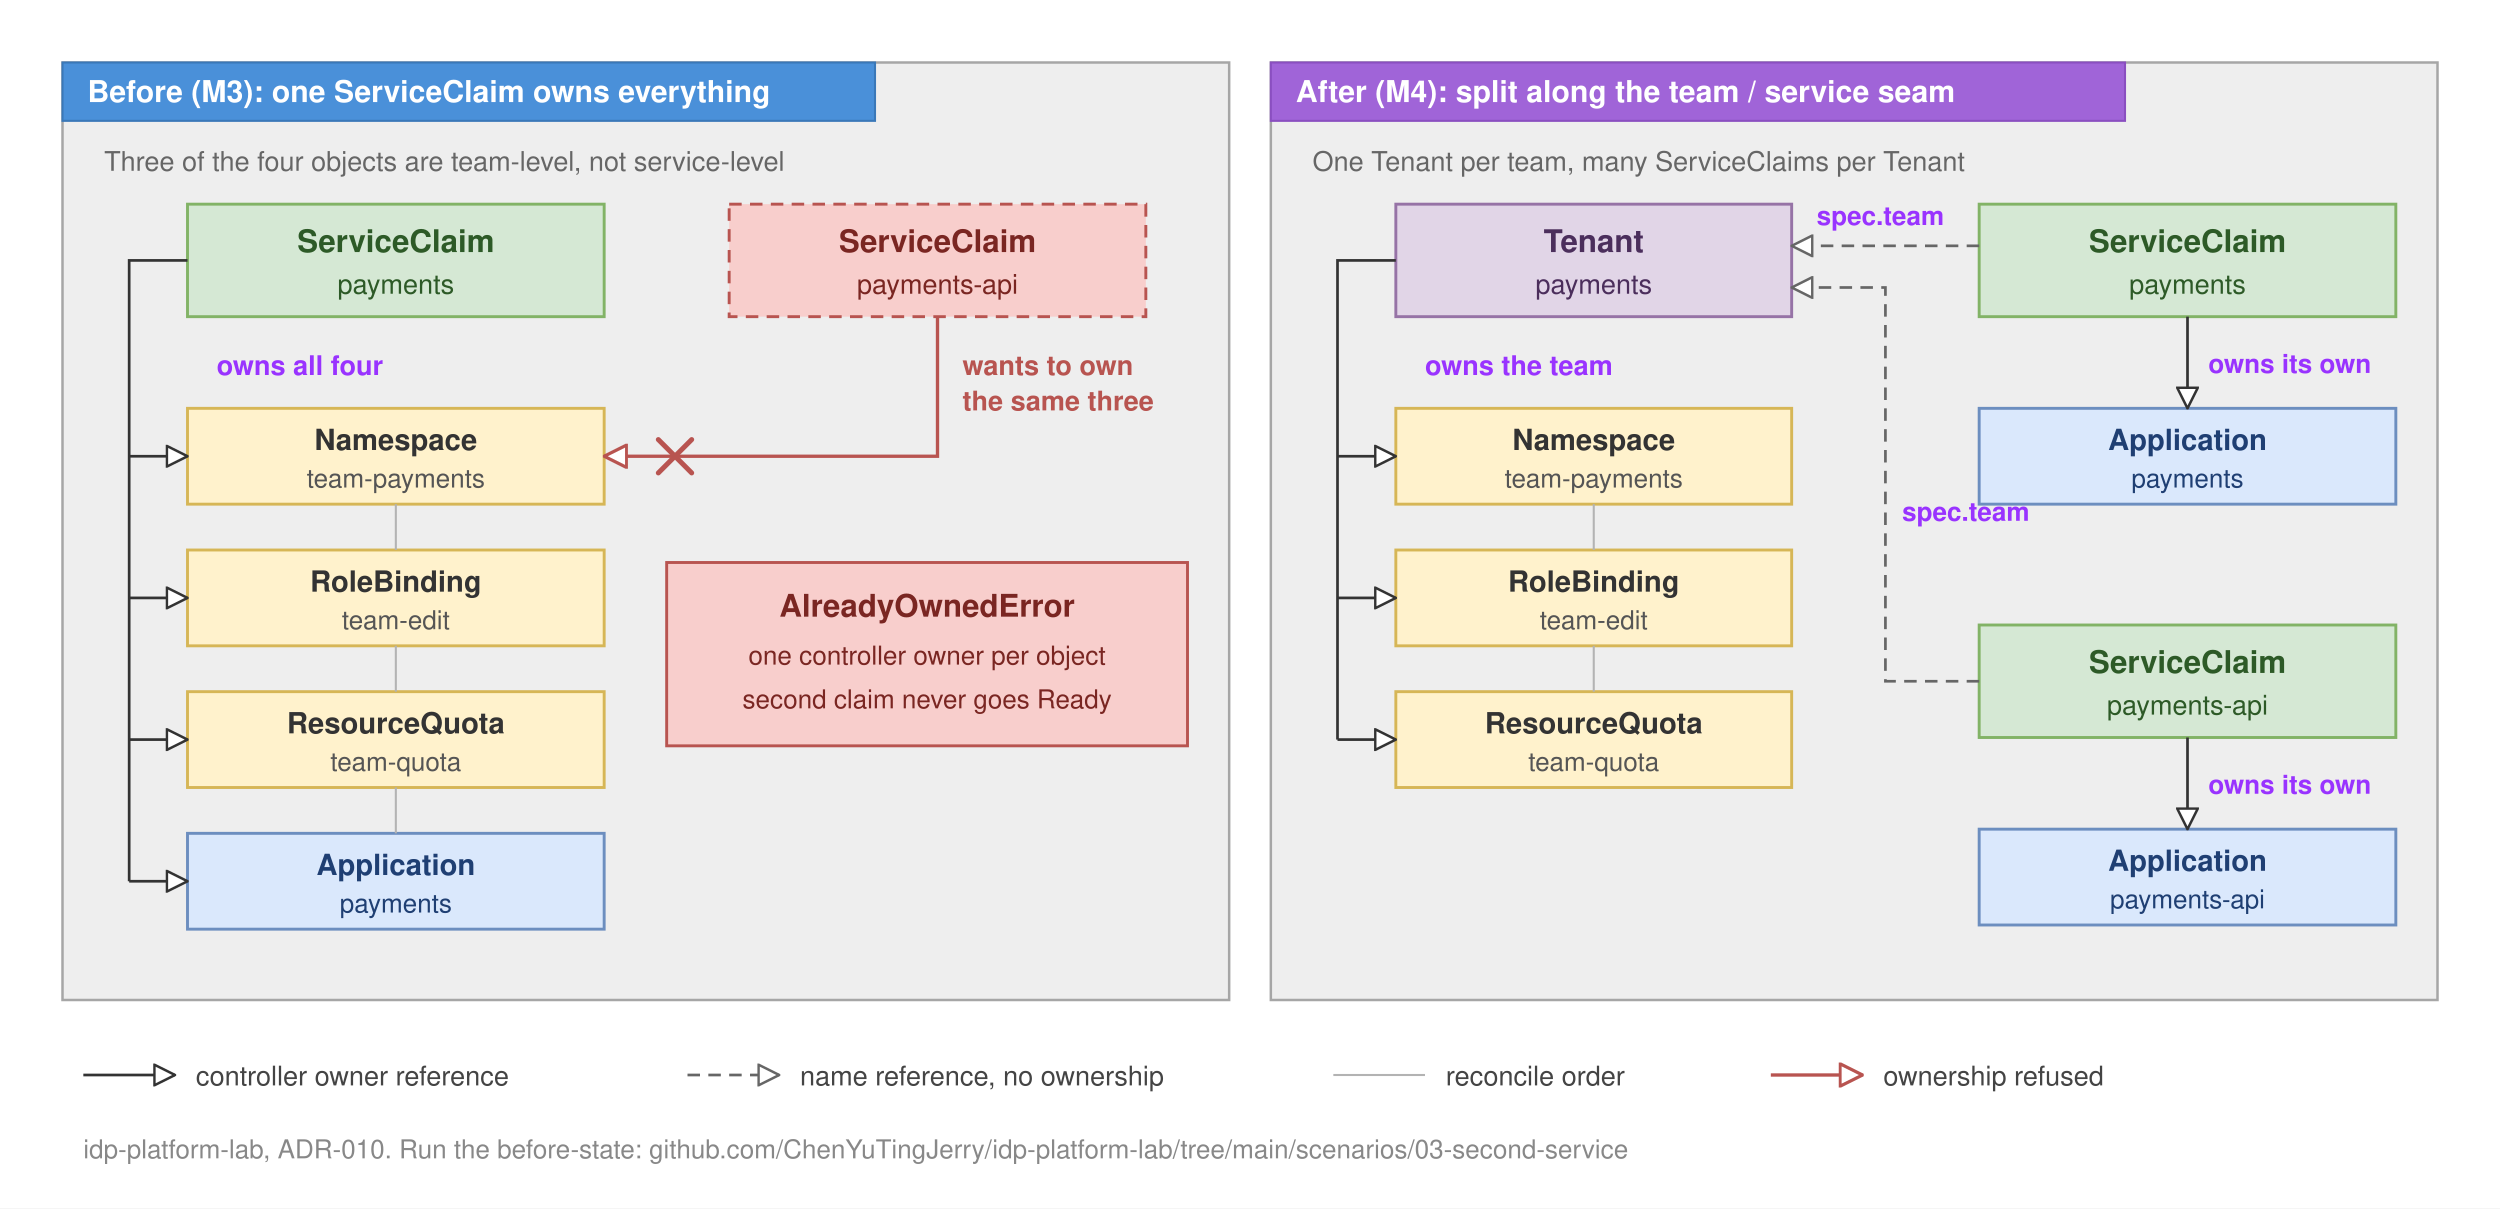
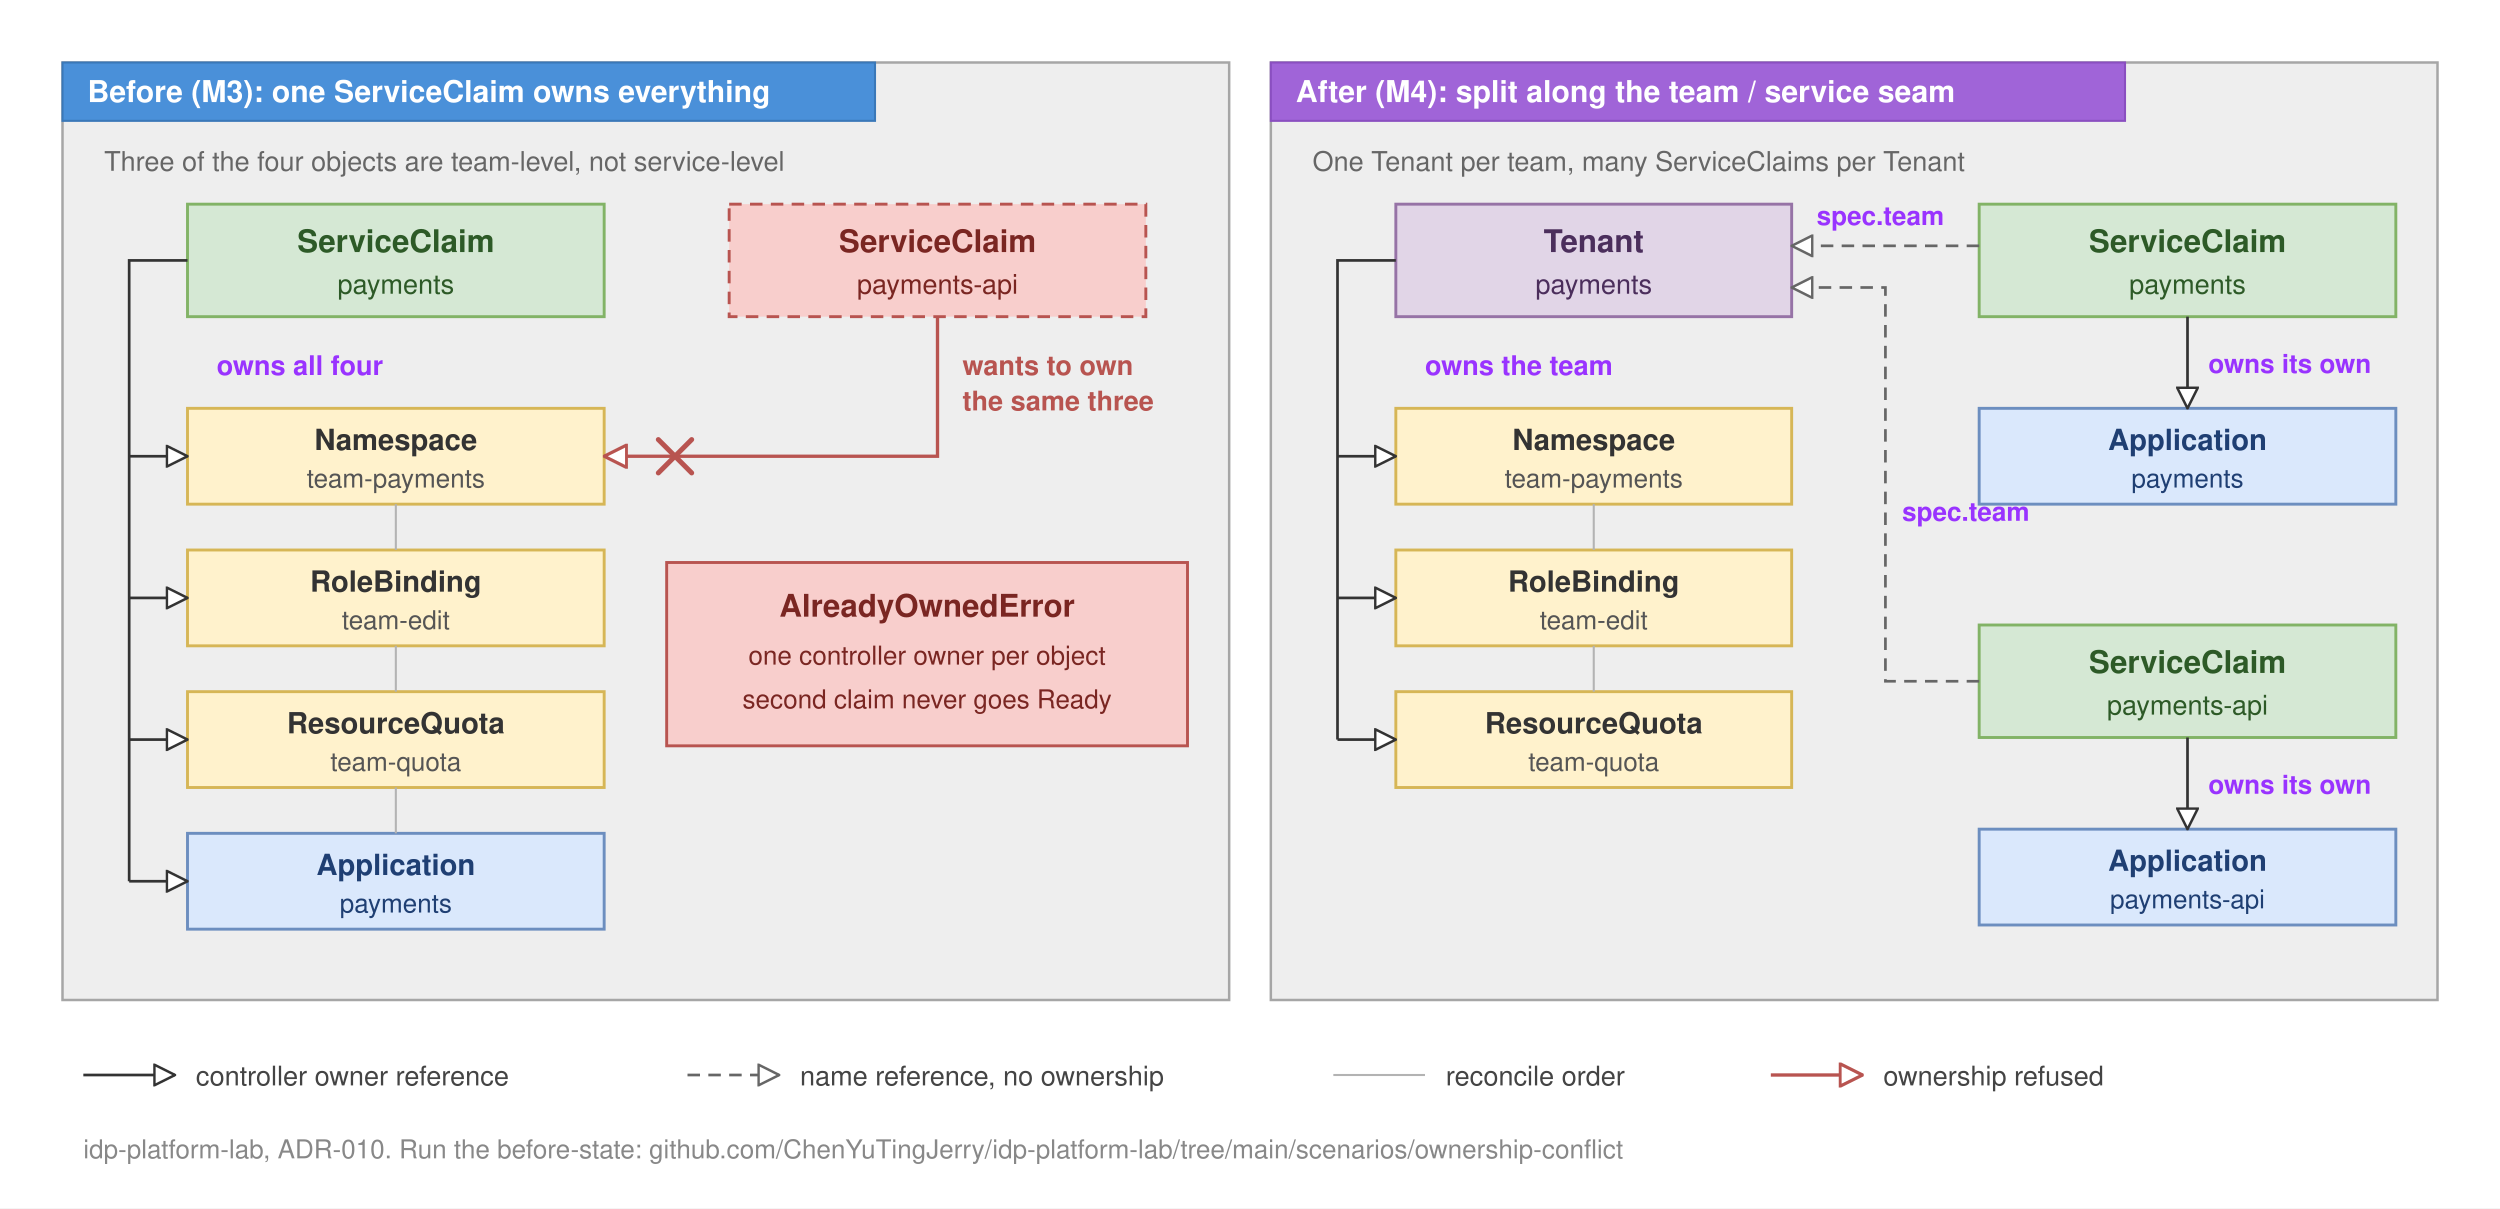
<svg xmlns="http://www.w3.org/2000/svg" viewBox="0 0 1200 580" width="1200" height="580" font-family="'Helvetica Neue', Helvetica, Arial, sans-serif">
  <rect width="1200" height="580" fill="#ffffff" />
  <defs>
    <marker id="own" viewBox="0 0 10 10" refX="9.5" refY="5" markerUnits="userSpaceOnUse" markerWidth="11" markerHeight="11" orient="auto">
      <path d="M 0.5 0.5 L 9.5 5 L 0.5 9.5 z" fill="#ffffff" stroke="#333333" stroke-width="1.1" />
    </marker>
    <marker id="ref" viewBox="0 0 10 10" refX="9.5" refY="5" markerUnits="userSpaceOnUse" markerWidth="11" markerHeight="11" orient="auto">
      <path d="M 0.5 0.5 L 9.5 5 L 0.5 9.5 z" fill="#ffffff" stroke="#666666" stroke-width="1.1" />
    </marker>
    <marker id="bad" viewBox="0 0 10 10" refX="9.5" refY="5" markerUnits="userSpaceOnUse" markerWidth="12" markerHeight="12" orient="auto">
      <path d="M 0.5 0.5 L 9.5 5 L 0.5 9.5 z" fill="#ffffff" stroke="#b85450" stroke-width="1.3" />
    </marker>
  </defs>
  <rect x="30" y="30" width="560" height="450" fill="#eeeeee" stroke="#a6a6a6" stroke-width="1.2" />
  <rect x="30" y="30" width="390" height="28" fill="#4a90d9" stroke="#3a78b8" stroke-width="1" />
  <text x="42" y="49" font-size="14.5" font-weight="700" fill="#ffffff">Before (M3): one ServiceClaim owns everything</text>
  <text x="50" y="82" font-size="13" fill="#666666">Three of the four objects are team-level, not service-level</text>
  <rect x="90" y="98" width="200" height="54" fill="#d5e8d4" stroke="#82b366" stroke-width="1.4" />
  <text x="190" y="121" font-size="15" font-weight="700" fill="#2d5a27" text-anchor="middle">ServiceClaim</text>
  <text x="190" y="141" font-size="13" fill="#2d5a27" text-anchor="middle">payments</text>
  <rect x="90" y="196" width="200" height="46" fill="#fff2cc" stroke="#d6b656" stroke-width="1.4" />
  <text x="190" y="216" font-size="14" font-weight="700" fill="#333333" text-anchor="middle">Namespace</text>
  <text x="190" y="234" font-size="12.5" fill="#555555" text-anchor="middle">team-payments</text>
  <rect x="90" y="264" width="200" height="46" fill="#fff2cc" stroke="#d6b656" stroke-width="1.4" />
  <text x="190" y="284" font-size="14" font-weight="700" fill="#333333" text-anchor="middle">RoleBinding</text>
  <text x="190" y="302" font-size="12.5" fill="#555555" text-anchor="middle">team-edit</text>
  <rect x="90" y="332" width="200" height="46" fill="#fff2cc" stroke="#d6b656" stroke-width="1.4" />
  <text x="190" y="352" font-size="14" font-weight="700" fill="#333333" text-anchor="middle">ResourceQuota</text>
  <text x="190" y="370" font-size="12.5" fill="#555555" text-anchor="middle">team-quota</text>
  <rect x="90" y="400" width="200" height="46" fill="#dae8fc" stroke="#6c8ebf" stroke-width="1.4" />
  <text x="190" y="420" font-size="14" font-weight="700" fill="#1f3f73" text-anchor="middle">Application</text>
  <text x="190" y="438" font-size="12.5" fill="#1f3f73" text-anchor="middle">payments</text>
  <g stroke="#b3b3b3" stroke-width="1" fill="none">
    <path d="M 190 242 L 190 264" />
    <path d="M 190 310 L 190 332" />
    <path d="M 190 378 L 190 400" />
  </g>
  <g stroke="#333333" stroke-width="1.3" fill="none">
    <path d="M 90 125 L 62 125 L 62 423" />
    <path d="M 62 219 L 90 219" marker-end="url(#own)" />
    <path d="M 62 287 L 90 287" marker-end="url(#own)" />
    <path d="M 62 355 L 90 355" marker-end="url(#own)" />
    <path d="M 62 423 L 90 423" marker-end="url(#own)" />
  </g>
  <text x="104" y="180" font-size="13" font-weight="700" fill="#9933ff">owns all four</text>
  <rect x="350" y="98" width="200" height="54" fill="#f8cecc" stroke="#b85450" stroke-width="1.4" stroke-dasharray="6 4" />
  <text x="450" y="121" font-size="15" font-weight="700" fill="#7a2622" text-anchor="middle">ServiceClaim</text>
  <text x="450" y="141" font-size="13" fill="#7a2622" text-anchor="middle">payments-api</text>
  <path d="M 450 152 L 450 219 L 290 219" stroke="#b85450" stroke-width="1.6" fill="none" marker-end="url(#bad)" />
  <g stroke="#b85450" stroke-width="2.4" stroke-linecap="round">
    <path d="M 316 211 L 332 227" />
    <path d="M 332 211 L 316 227" />
  </g>
  <text x="462" y="180" font-size="13" font-weight="700" fill="#b85450">wants to own</text>
  <text x="462" y="197" font-size="13" font-weight="700" fill="#b85450">the same three</text>
  <rect x="320" y="270" width="250" height="88" fill="#f8cecc" stroke="#b85450" stroke-width="1.4" />
  <text x="445" y="296" font-size="15" font-weight="700" fill="#7a2622" text-anchor="middle">AlreadyOwnedError</text>
  <text x="445" y="319" font-size="12.5" fill="#7a2622" text-anchor="middle">one controller owner per object</text>
  <text x="445" y="340" font-size="12.5" fill="#7a2622" text-anchor="middle">second claim never goes Ready</text>
  <rect x="610" y="30" width="560" height="450" fill="#eeeeee" stroke="#a6a6a6" stroke-width="1.2" />
  <rect x="610" y="30" width="410" height="28" fill="#a064d8" stroke="#8a4fc0" stroke-width="1" />
  <text x="622" y="49" font-size="14.5" font-weight="700" fill="#ffffff">After (M4): split along the team / service seam</text>
  <text x="630" y="82" font-size="13" fill="#666666">One Tenant per team, many ServiceClaims per Tenant</text>
  <rect x="670" y="98" width="190" height="54" fill="#e1d5e7" stroke="#9673a6" stroke-width="1.4" />
  <text x="765" y="121" font-size="15" font-weight="700" fill="#4b2e5c" text-anchor="middle">Tenant</text>
  <text x="765" y="141" font-size="13" fill="#4b2e5c" text-anchor="middle">payments</text>
  <rect x="670" y="196" width="190" height="46" fill="#fff2cc" stroke="#d6b656" stroke-width="1.4" />
  <text x="765" y="216" font-size="14" font-weight="700" fill="#333333" text-anchor="middle">Namespace</text>
  <text x="765" y="234" font-size="12.5" fill="#555555" text-anchor="middle">team-payments</text>
  <rect x="670" y="264" width="190" height="46" fill="#fff2cc" stroke="#d6b656" stroke-width="1.4" />
  <text x="765" y="284" font-size="14" font-weight="700" fill="#333333" text-anchor="middle">RoleBinding</text>
  <text x="765" y="302" font-size="12.5" fill="#555555" text-anchor="middle">team-edit</text>
  <rect x="670" y="332" width="190" height="46" fill="#fff2cc" stroke="#d6b656" stroke-width="1.4" />
  <text x="765" y="352" font-size="14" font-weight="700" fill="#333333" text-anchor="middle">ResourceQuota</text>
  <text x="765" y="370" font-size="12.5" fill="#555555" text-anchor="middle">team-quota</text>
  <g stroke="#b3b3b3" stroke-width="1" fill="none">
    <path d="M 765 242 L 765 264" />
    <path d="M 765 310 L 765 332" />
  </g>
  <g stroke="#333333" stroke-width="1.3" fill="none">
    <path d="M 670 125 L 642 125 L 642 355" />
    <path d="M 642 219 L 670 219" marker-end="url(#own)" />
    <path d="M 642 287 L 670 287" marker-end="url(#own)" />
    <path d="M 642 355 L 670 355" marker-end="url(#own)" />
  </g>
  <text x="684" y="180" font-size="13" font-weight="700" fill="#9933ff">owns the team</text>
  <rect x="950" y="98" width="200" height="54" fill="#d5e8d4" stroke="#82b366" stroke-width="1.4" />
  <text x="1050" y="121" font-size="15" font-weight="700" fill="#2d5a27" text-anchor="middle">ServiceClaim</text>
  <text x="1050" y="141" font-size="13" fill="#2d5a27" text-anchor="middle">payments</text>
  <rect x="950" y="196" width="200" height="46" fill="#dae8fc" stroke="#6c8ebf" stroke-width="1.4" />
  <text x="1050" y="216" font-size="14" font-weight="700" fill="#1f3f73" text-anchor="middle">Application</text>
  <text x="1050" y="234" font-size="12.5" fill="#1f3f73" text-anchor="middle">payments</text>
  <rect x="950" y="300" width="200" height="54" fill="#d5e8d4" stroke="#82b366" stroke-width="1.4" />
  <text x="1050" y="323" font-size="15" font-weight="700" fill="#2d5a27" text-anchor="middle">ServiceClaim</text>
  <text x="1050" y="343" font-size="13" fill="#2d5a27" text-anchor="middle">payments-api</text>
  <rect x="950" y="398" width="200" height="46" fill="#dae8fc" stroke="#6c8ebf" stroke-width="1.4" />
  <text x="1050" y="418" font-size="14" font-weight="700" fill="#1f3f73" text-anchor="middle">Application</text>
  <text x="1050" y="436" font-size="12.5" fill="#1f3f73" text-anchor="middle">payments-api</text>
  <g stroke="#333333" stroke-width="1.3" fill="none">
    <path d="M 1050 152 L 1050 196" marker-end="url(#own)" />
    <path d="M 1050 354 L 1050 398" marker-end="url(#own)" />
  </g>
  <text x="1060" y="179" font-size="12.5" font-weight="700" fill="#9933ff">owns its own</text>
  <text x="1060" y="381" font-size="12.5" font-weight="700" fill="#9933ff">owns its own</text>
  <g stroke="#666666" stroke-width="1.3" stroke-dasharray="6 4" fill="none">
    <path d="M 950 118 L 860 118" marker-end="url(#ref)" />
    <path d="M 950 327 L 905 327 L 905 138 L 860 138" marker-end="url(#ref)" />
  </g>
  <text x="872" y="108" font-size="12.5" font-weight="700" fill="#9933ff">spec.team</text>
  <text x="913" y="250" font-size="12.5" font-weight="700" fill="#9933ff">spec.team</text>
  <g font-size="13" fill="#444444">
    <path d="M 40 516 L 84 516" stroke="#333333" stroke-width="1.3" fill="none" marker-end="url(#own)" />
    <text x="94" y="521">controller owner reference</text>
    <path d="M 330 516 L 374 516" stroke="#666666" stroke-width="1.3" stroke-dasharray="6 4" fill="none" marker-end="url(#ref)" />
    <text x="384" y="521">name reference, no ownership</text>
    <path d="M 640 516 L 684 516" stroke="#b3b3b3" stroke-width="1" fill="none" />
    <text x="694" y="521">reconcile order</text>
    <path d="M 850 516 L 894 516" stroke="#b85450" stroke-width="1.6" fill="none" marker-end="url(#bad)" />
    <text x="904" y="521">ownership refused</text>
  </g>
-   <text x="40" y="556" font-size="12.5" fill="#888888">idp-platform-lab, ADR-010. Run the before-state: github.com/ChenYuTingJerry/idp-platform-lab/tree/main/scenarios/03-second-service</text>
+   <text x="40" y="556" font-size="12.5" fill="#888888">idp-platform-lab, ADR-010. Run the before-state: github.com/ChenYuTingJerry/idp-platform-lab/tree/main/scenarios/ownership-conflict</text>
</svg>
